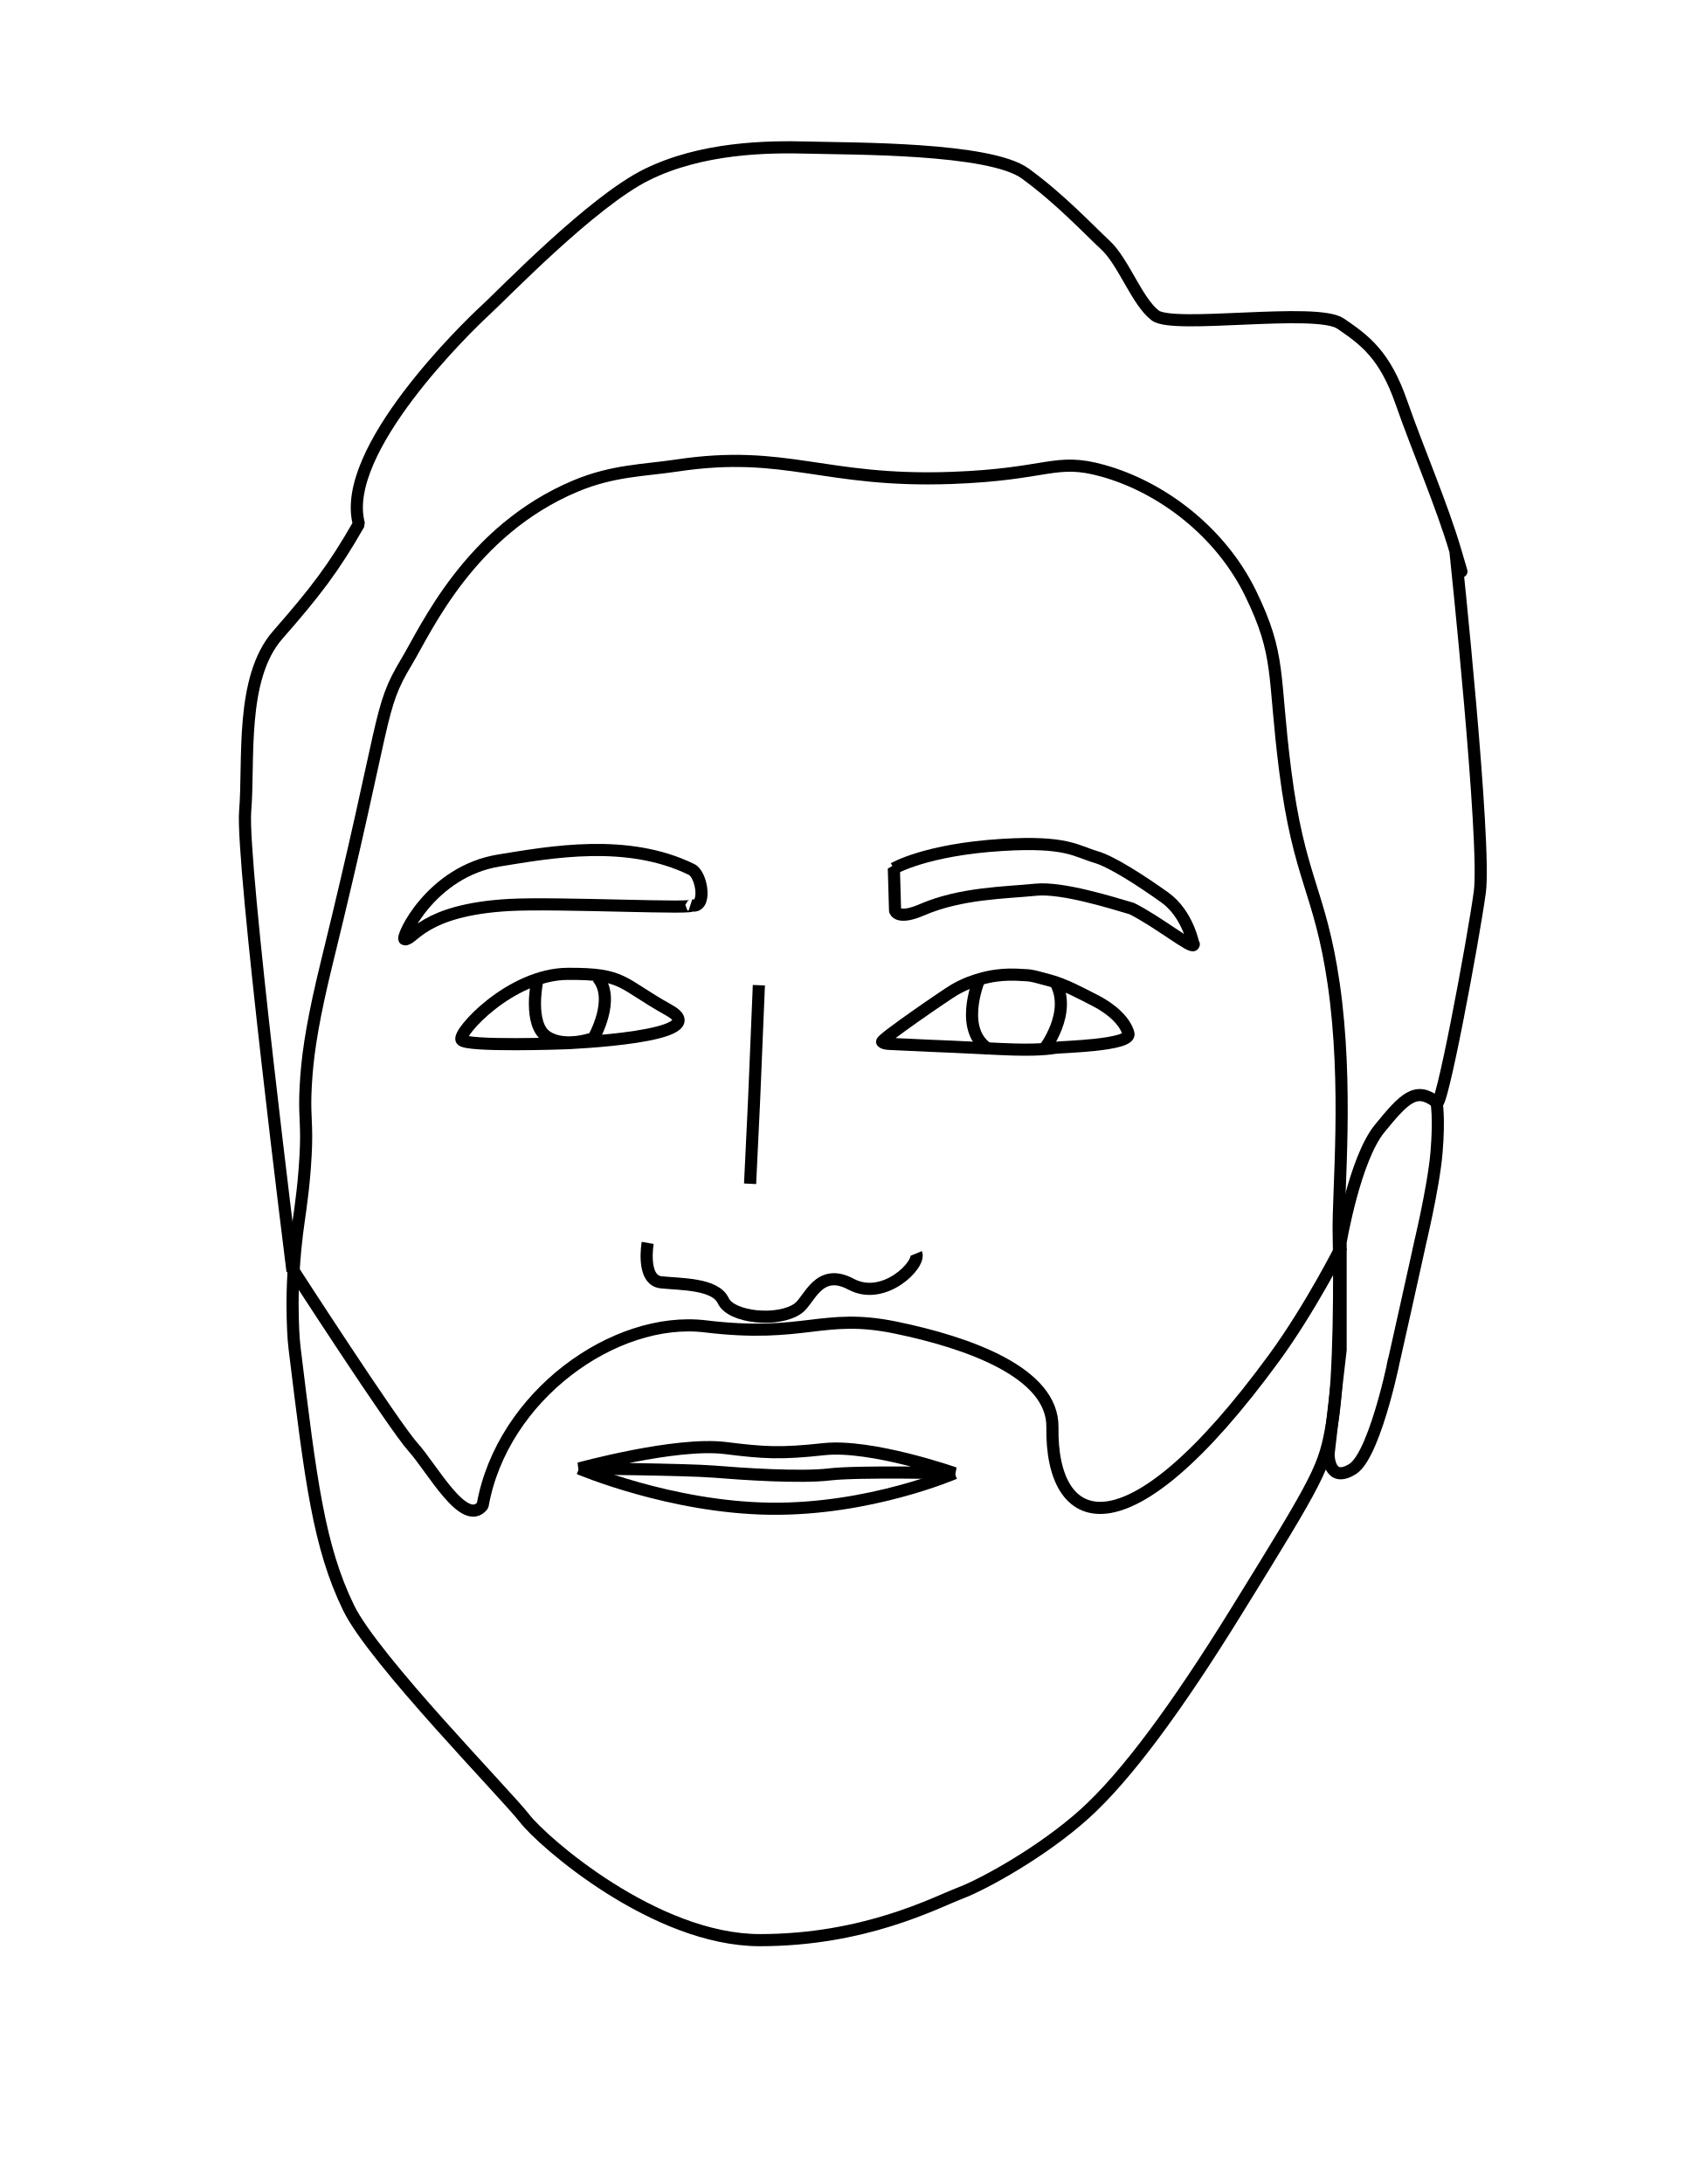
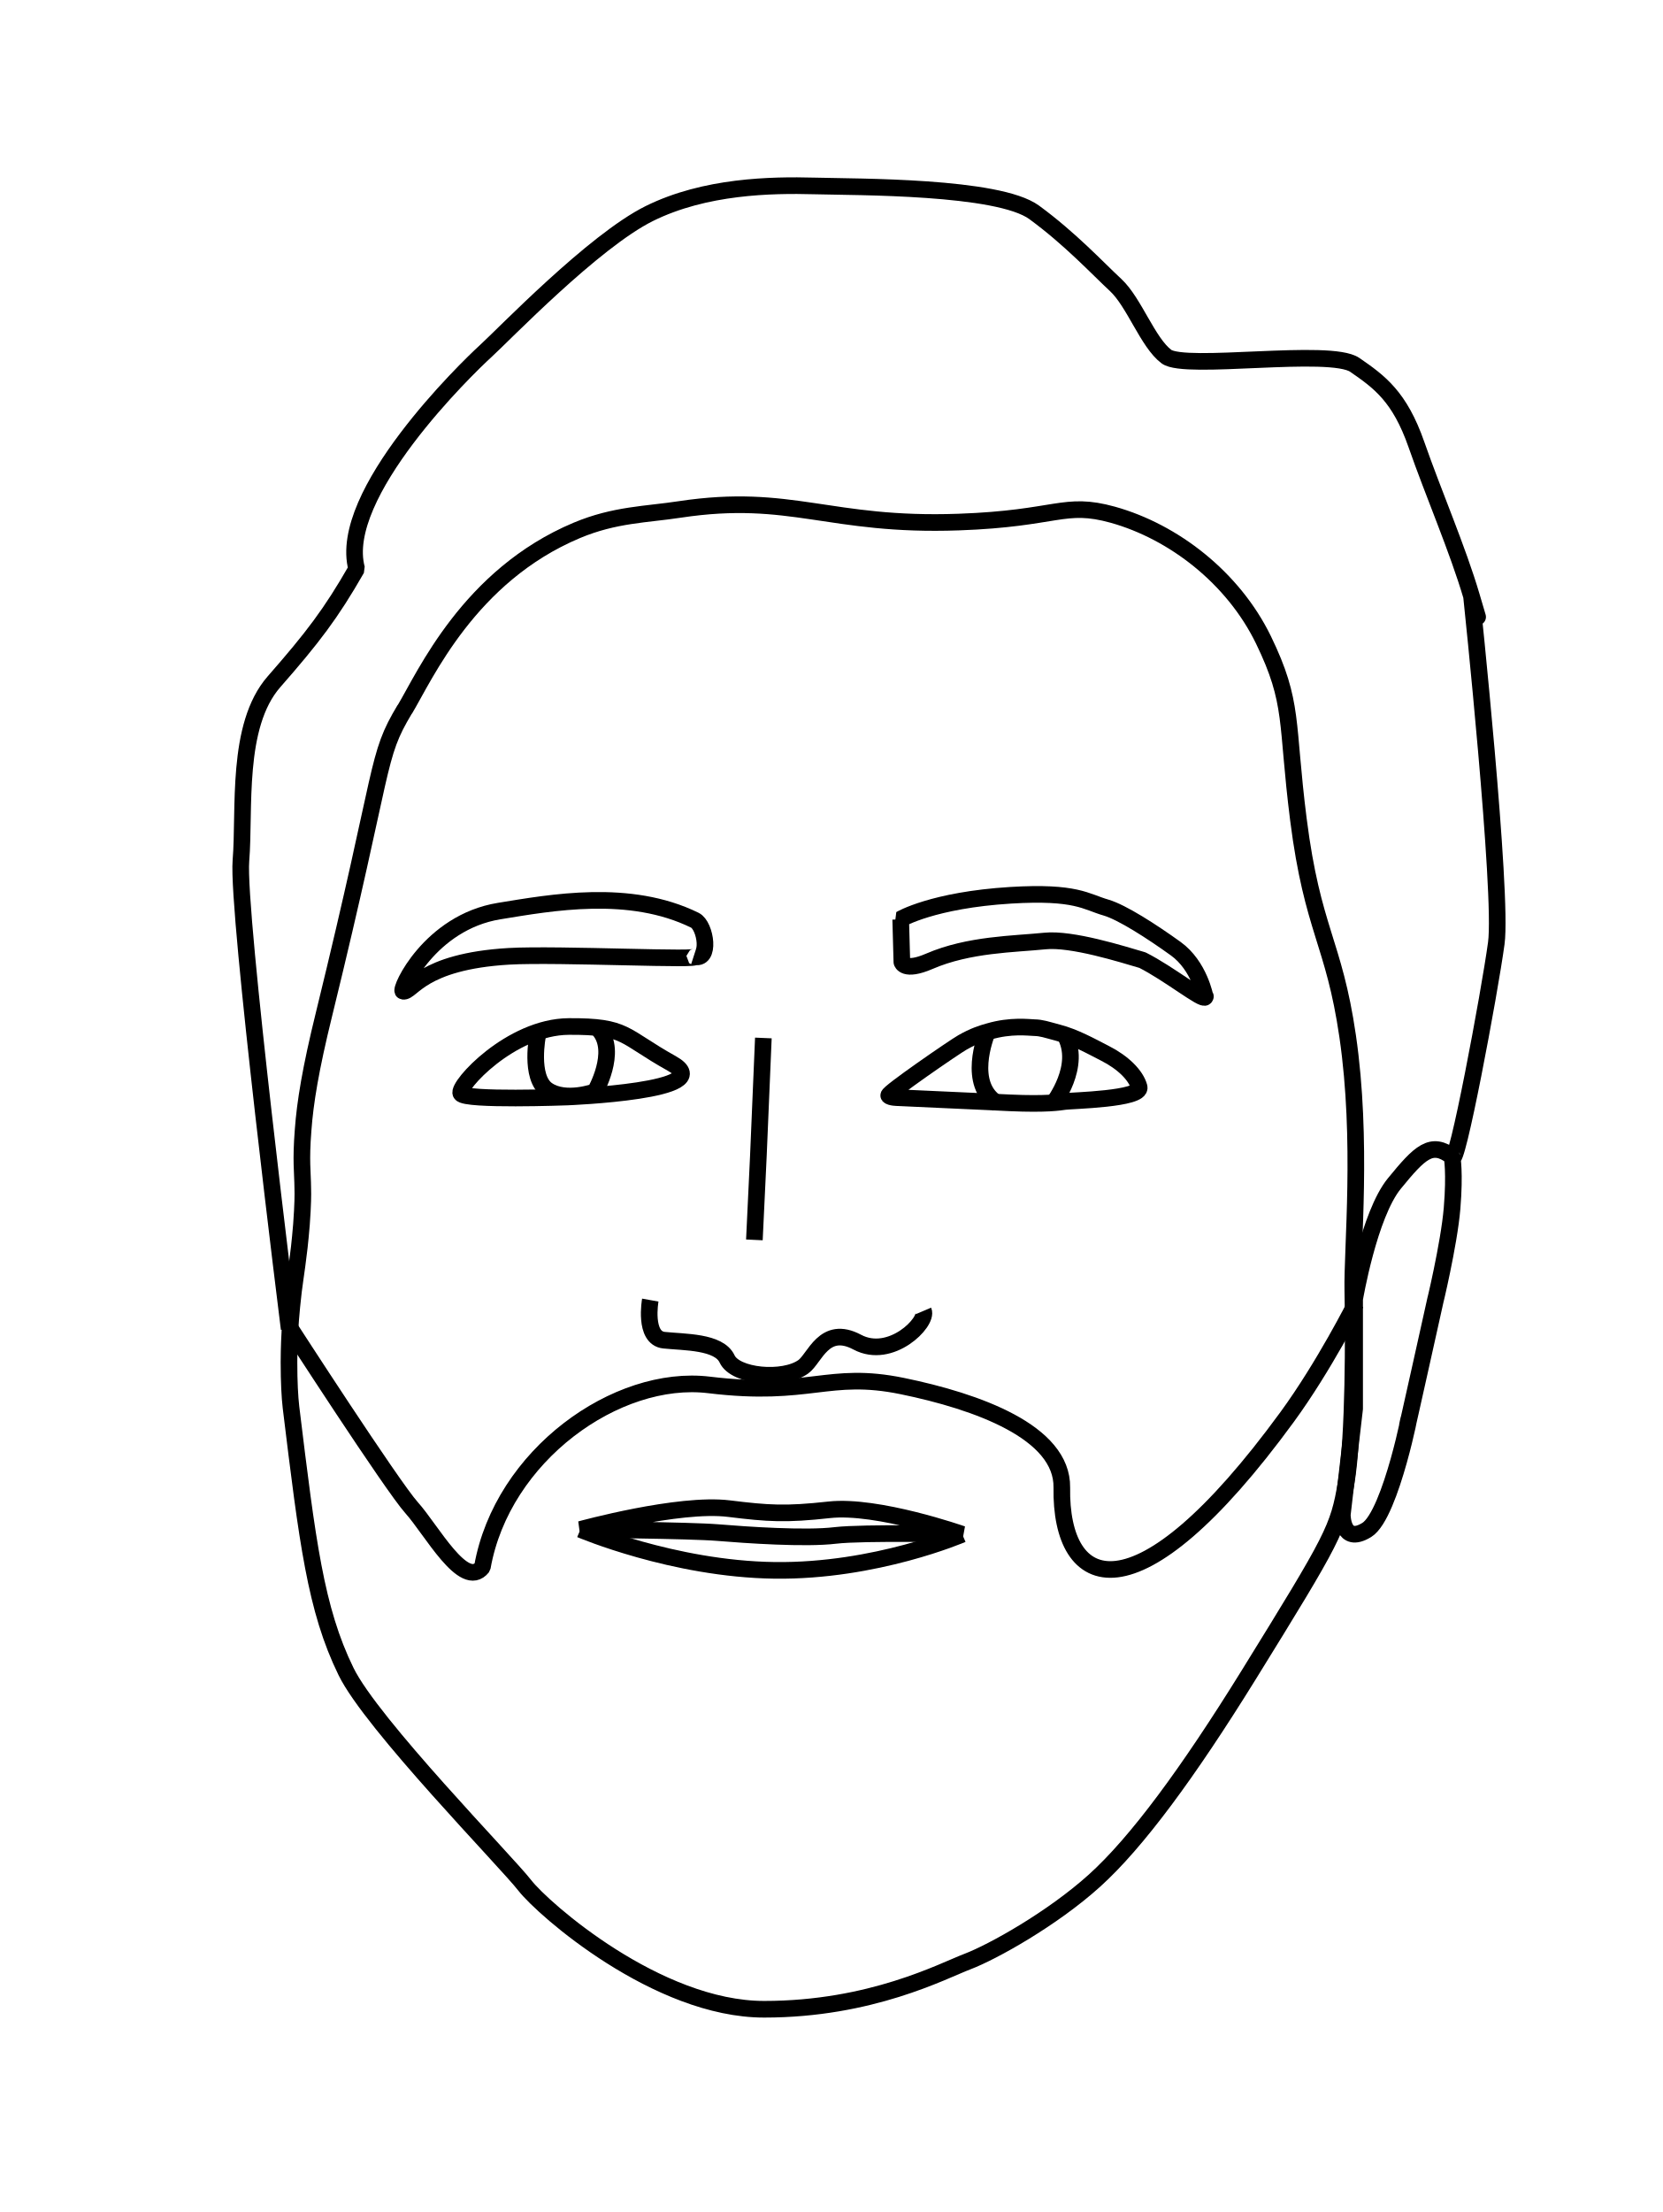
- <svg xmlns="http://www.w3.org/2000/svg" id="Layer_2" data-name="Layer 2" viewBox="0 0 700 900">
+ <svg xmlns="http://www.w3.org/2000/svg" id="Layer_2" data-name="Layer 2" viewBox="0 0 100 133">
  <defs>
    <style>
      .cls-1 {
        fill: none;
        stroke: #000;
        stroke-linejoin: bevel;
-         stroke-width: 5px;
      }
    </style>
  </defs>
-   <path class="cls-1" d="m285.03,358.31c-26.52-13-58.13-7.15-79.35-3.72-28.2,4.56-40.64,32.21-38.93,32.48,3.6.58,7.23-12.09,42.9-14.13,19.85-1.14,80.73,1.91,74.89,0,7.06,2.31,4.9-12.47.5-14.63Z" />
-   <path class="cls-1" d="m368.4,357.89s13.07-7.76,44.63-9.71c26.7-1.64,30.43,2.6,38.68,5,6.49,1.88,18.62,9.73,28.27,16.61s11.9,19.59,11.9,19.59c0,0,.3-.69,0,0-.74,1.69-14.68-9.58-25.44-14.96-8.06-2.35-28.65-8.89-39.58-7.78-12.44,1.26-30.79,1.31-46.87,8.25-10.2,4.41-11.11.34-11.11.34l-.5-17.35Z" />
-   <path class="cls-1" d="m363.56,429.34c-.72-.86,26.86-19.79,29.83-21.48,4.59-2.62,8.01-3.68,10.71-4.46,8.99-2.6,16.13-1.6,18.49-1.54,2.94.07,4.65.76,9.48,2.01,6.81,1.76,13.52,5.53,19.09,8.34,7.35,3.71,12.63,8.88,13.89,13.71,1.27,4.91-27.37,5.46-30.19,5.86-1.95.28-7.11,1.24-22.22.52-5.57-.27-8.36-.39-9.91-.47-8.29-.42-14.95-.7-19.24-.87-5.37-.25-10.73-.5-16.1-.75,0,0-3.1.01-3.82-.85Z" />
-   <polyline class="cls-1" points="312.75 405.99 310.76 453.79 309.13 487.82" />
-   <path class="cls-1" d="m266.93,512.18s-2.73,15.38,5.52,16.24,22.32.5,25.62,7.59c3.3,7.09,22.78,8.95,30.84,3.18,4.72-3.38,8.36-17.18,21.87-9.97,13.51,7.21,28.75-8.08,26.84-12.7" />
-   <path class="cls-1" d="m167.49,272.83c8.15-13.6,26-54.2,69.67-72.53,15.44-6.48,28.15-6.42,41.81-8.47,45.19-6.78,60.46,6.99,113.04,5.12,40.17-1.42,42.56-8.51,62.45-2.98,24.62,6.85,48.73,25.45,60.96,50.59,12.56,25.81,9.18,33.15,14.23,72.9,5.7,44.93,14.36,49.4,19.97,87.78,6.18,42.3,1.73,86.05,2.09,103.03.37,16.98.49,59.35-2.68,77.95-3.16,18.6-4.95,21.93-39.56,77.9-24.43,39.51-45.27,67.82-62.45,83.32-17.17,15.5-41.29,28.89-51.4,32.73-10.11,3.84-39.11,19.34-82.42,19.34-43.31,0-89.58-40.54-97.03-50.21-7.45-9.67-62.1-65.4-72.47-86.66-12.3-25.24-15.64-52.53-22.3-107.12-.51-4.13-.78-10.08-.84-18.17,0-1.07.02-6.24.41-13.13.12-2.14.34-5.44.72-9.43.94-9.88,1.68-12.32,3.03-24.03.3-2.6.59-5.56.87-9.2.61-8.15.59-12.38.57-14.33-.07-7.66-.86-10.9.12-23.97.84-11.08,2.99-24.52,8.5-46.96,25.22-102.79,20.82-103.64,32.71-123.49Z" />
-   <path class="cls-1" d="m120.55,523.9s-21.24-169.17-19.51-189.69-2.23-54.68,13.39-72.53,23.06-27.52,33.48-45.75c-8.18-30.13,44.89-81.46,52.2-88.15,7.31-6.7,43.78-44.61,66.39-55.79,22.61-11.18,49.49-11.65,66.89-11.16,17.4.5,74.51-.03,89.17,10.7,14.66,10.73,25.53,22.52,33.02,29.47,7.49,6.94,13.01,23.31,20.54,29.01,7.53,5.7,66.38-3.47,76.38,3.35,10,6.82,18.18,12.81,25,32.36,6.82,19.55,16.74,42.4,22.32,61.37,5.58,18.97,0,0,0,0,0,0,12.77,120.64,10.04,140.6-2.73,19.96-16.37,93.04-17.85,86.51-8.43-6.54-13.14-1.76-23.43,10.86-10.29,12.61-16.08,46.83-16.08,46.83v44.39l-4.97,42.9s-.15,12.4,9.89,6.2c10.04-6.2,18.96-54,16.74-43.52-2.22,10.49,11.99-53.48,11.16-49.97s5.46-22.18,6.7-36.88c1.24-14.7,0-20.8,0-20.8" />
-   <path class="cls-1" d="m190.21,428.5c-1.74-2.92,20.18-27.05,43.74-27.19s21.65,3.79,41.73,14.95c20.09,11.16-42.47,13.64-42.47,13.64,0,0-41.26,1.52-43-1.4Z" />
-   <path class="cls-1" d="m221.3,404.73s-3.54,17.3,3.94,22.39c7.47,5.09,19.37.68,19.37.68,0,0,9.3-16.08,1.68-25" />
-   <path class="cls-1" d="m403.72,403.21c-.96,2.25-8.48,21.71,3.99,29.33" />
-   <path class="cls-1" d="m430.21,432.54s11.92-15.29,4.66-27.94" />
-   <path class="cls-1" d="m120.41,522.78s41.87,64.77,49.81,73.56c7.94,8.8,21.13,33.45,28.67,24.08,8.03-45.32,54.52-78.36,91.85-73.84,41.05,4.97,48.19-5.72,78.36.5,30.16,6.21,64.97,18.6,64.63,41.1-.65,41.99,29.77,55.64,91.34-28.58,15.02-20.54,27.85-46,27.85-46" />
-   <path class="cls-1" d="m238.67,605.14s39.89-10.96,60.26-8.42c15.94,1.99,22.82,2.41,40.55.47,19.54-2.14,53.92,9.9,53.92,9.9,0,0-39.97-.89-51.44.49-12.19,1.46-36.18-.2-47.65-1.14s-55.62-1.3-55.62-1.3Z" />
-   <path class="cls-1" d="m238.67,605.14s37.61,16.03,78.66,16.58c41.05.55,76.06-14.63,76.06-14.63" />
+   <path class="cls-1" d="m41.79,55.33c-3.93-1.93-8.63-1.06-11.77-.55-4.18.68-6.03,4.78-5.78,4.82.53.09,1.07-1.79,6.37-2.1,2.95-.17,11.98.28,11.11,0,1.05.34.73-1.85.07-2.17Z" />
+   <path class="cls-1" d="m54.16,55.27s1.94-1.15,6.62-1.44c3.96-.24,4.52.39,5.74.74.96.28,2.76,1.44,4.19,2.47s1.77,2.91,1.77,2.91c0,0,.04-.1,0,0-.11.25-2.18-1.42-3.77-2.22-1.2-.35-4.25-1.32-5.87-1.15-1.85.19-4.57.19-6.95,1.22-1.51.65-1.65.05-1.65.05l-.07-2.57Z" />
+   <path class="cls-1" d="m53.45,65.87c-.11-.13,3.98-2.94,4.43-3.19.68-.39,1.19-.55,1.59-.66,1.33-.39,2.39-.24,2.74-.23.44.01.69.11,1.41.3,1.01.26,2.01.82,2.83,1.24,1.09.55,1.87,1.32,2.06,2.03.19.73-4.06.81-4.48.87-.29.04-1.06.18-3.3.08-.83-.04-1.24-.06-1.47-.07-1.23-.06-2.22-.1-2.86-.13-.8-.04-1.59-.07-2.39-.11,0,0-.46,0-.57-.13Z" />
+   <polyline class="cls-1" points="45.91 62.41 45.61 69.5 45.37 74.55" />
+   <path class="cls-1" d="m39.11,78.17s-.41,2.28.82,2.41,3.31.07,3.8,1.13,3.38,1.33,4.58.47c.7-.5,1.24-2.55,3.25-1.48s4.27-1.2,3.98-1.88" />
+   <path class="cls-1" d="m24.35,42.65c1.21-2.02,3.86-8.04,10.34-10.76,2.29-.96,4.18-.95,6.2-1.26,6.71-1.01,8.97,1.04,16.77.76,5.96-.21,6.31-1.26,9.27-.44,3.65,1.02,7.23,3.78,9.05,7.51,1.86,3.83,1.36,4.92,2.11,10.82.85,6.67,2.13,7.33,2.96,13.02.92,6.28.26,12.77.31,15.29s.07,8.81-.4,11.57-.73,3.25-5.87,11.56c-3.63,5.86-6.72,10.06-9.27,12.36s-6.13,4.29-7.63,4.86-5.8,2.87-12.23,2.87-13.29-6.02-14.4-7.45-9.21-9.7-10.75-12.86c-1.83-3.74-2.32-7.79-3.31-15.89-.07-.61-.12-1.5-.12-2.7,0-.16,0-.93.06-1.95.02-.32.05-.81.11-1.4.14-1.47.25-1.83.45-3.57.04-.39.09-.83.13-1.36.09-1.21.09-1.84.08-2.13-.01-1.14-.13-1.62.02-3.56.12-1.64.44-3.64,1.26-6.97,3.74-15.25,3.09-15.38,4.85-18.32Z" />
+   <path class="cls-1" d="m17.39,79.9s-3.15-25.1-2.9-28.15-.33-8.11,1.99-10.76,3.42-4.08,4.97-6.79c-1.21-4.47,6.66-12.09,7.75-13.08s6.5-6.62,9.85-8.28,7.34-1.73,9.92-1.66,11.06,0,13.23,1.59,3.79,3.34,4.9,4.37,1.93,3.46,3.05,4.3,9.85-.52,11.33.5,2.7,1.9,3.71,4.8,2.48,6.29,3.31,9.11c.83,2.81,0,0,0,0,0,0,1.89,17.9,1.49,20.86s-2.43,13.81-2.65,12.84c-1.25-.97-1.95-.26-3.48,1.61s-2.39,6.95-2.39,6.95v6.59l-.74,6.37s-.02,1.84,1.47.92,2.81-8.01,2.48-6.46,1.78-7.94,1.66-7.41.81-3.29.99-5.47,0-3.09,0-3.09" />
+   <path class="cls-1" d="m27.72,65.75c-.26-.43,2.99-4.01,6.49-4.03s3.21.56,6.19,2.22-6.3,2.02-6.3,2.02c0,0-6.12.23-6.38-.21Z" />
+   <path class="cls-1" d="m32.34,62.22s-.52,2.57.58,3.32,2.87.1,2.87.1c0,0,1.38-2.39.25-3.71" />
+   <path class="cls-1" d="m59.4,62c-.14.33-1.26,3.22.59,4.35" />
+   <path class="cls-1" d="m63.34,66.35s1.77-2.27.69-4.15" />
+   <path class="cls-1" d="m17.37,79.74s6.21,9.61,7.39,10.92,3.14,4.96,4.25,3.57c1.19-6.73,8.09-11.63,13.63-10.96,6.09.74,7.15-.85,11.63.07s9.64,2.76,9.59,6.1c-.1,6.23,4.42,8.26,13.55-4.24,2.23-3.05,4.13-6.83,4.13-6.83" />
+   <path class="cls-1" d="m34.91,91.96s5.92-1.63,8.94-1.25c2.36.29,3.39.36,6.02.07,2.9-.32,8,1.47,8,1.47,0,0-5.93-.13-7.63.07-1.81.22-5.37-.03-7.07-.17s-8.25-.19-8.25-.19Z" />
+   <path class="cls-1" d="m34.91,91.96s5.58,2.38,11.67,2.46c6.09.08,11.29-2.17,11.29-2.17" />
</svg>
